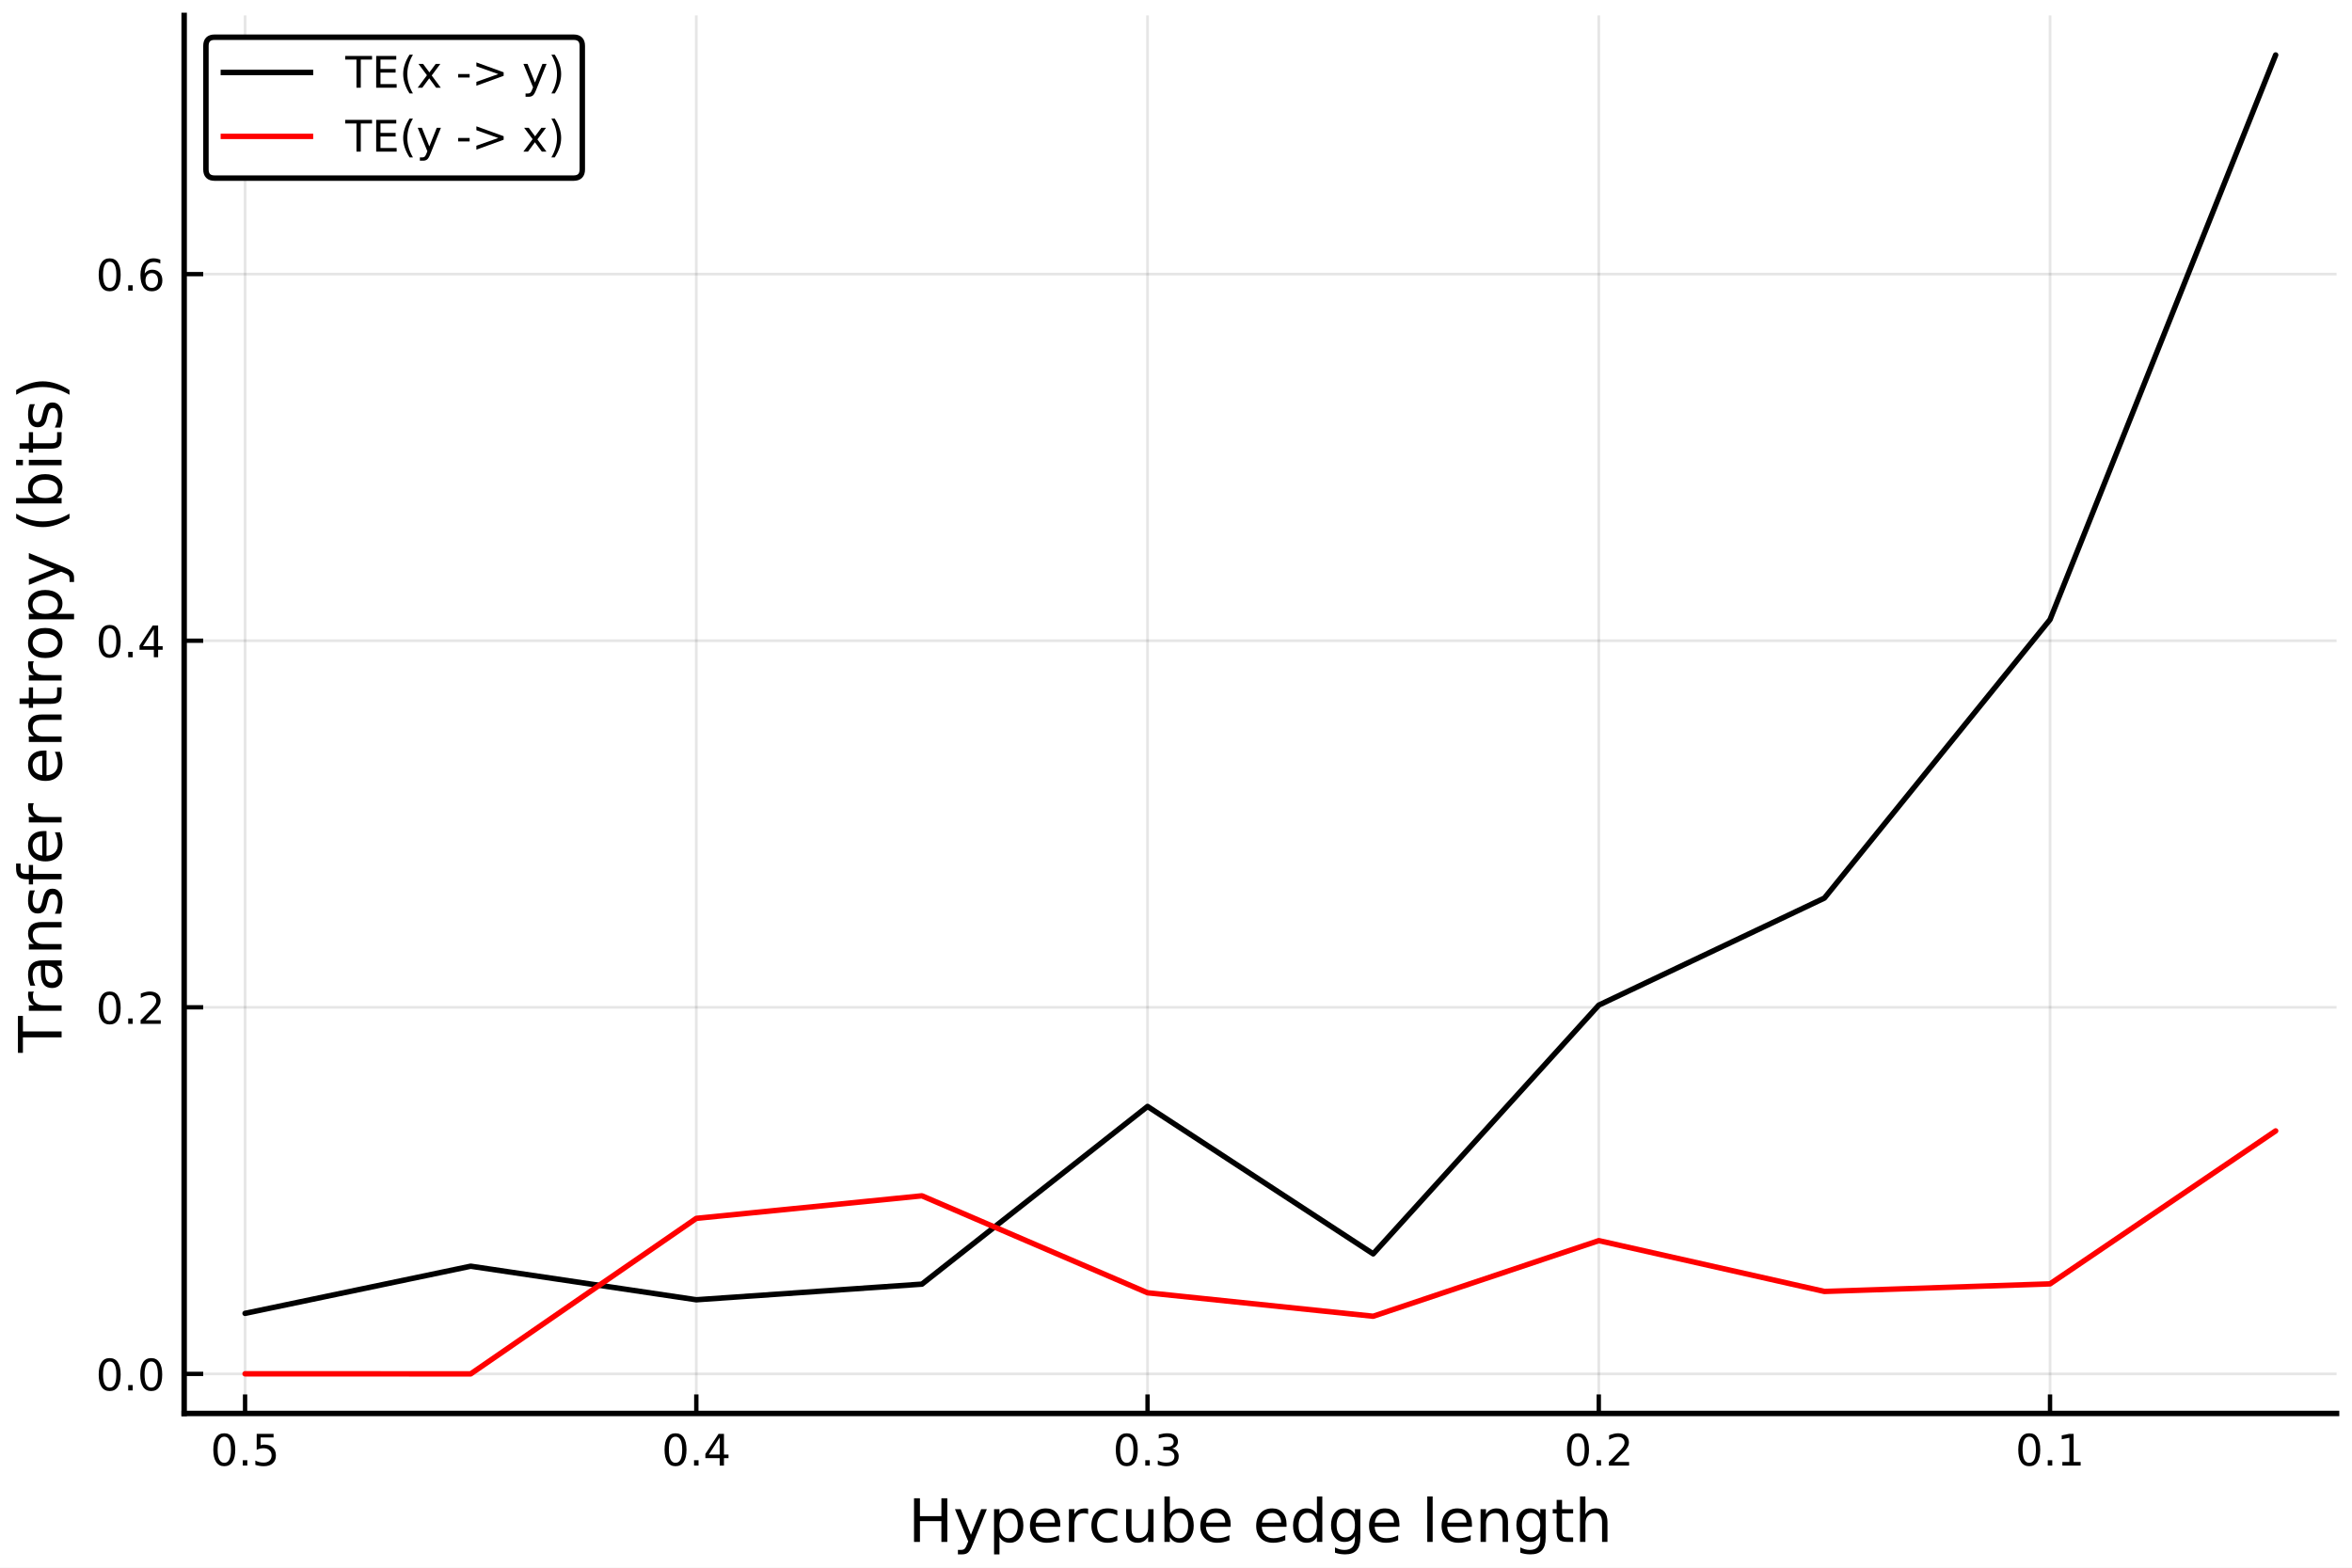
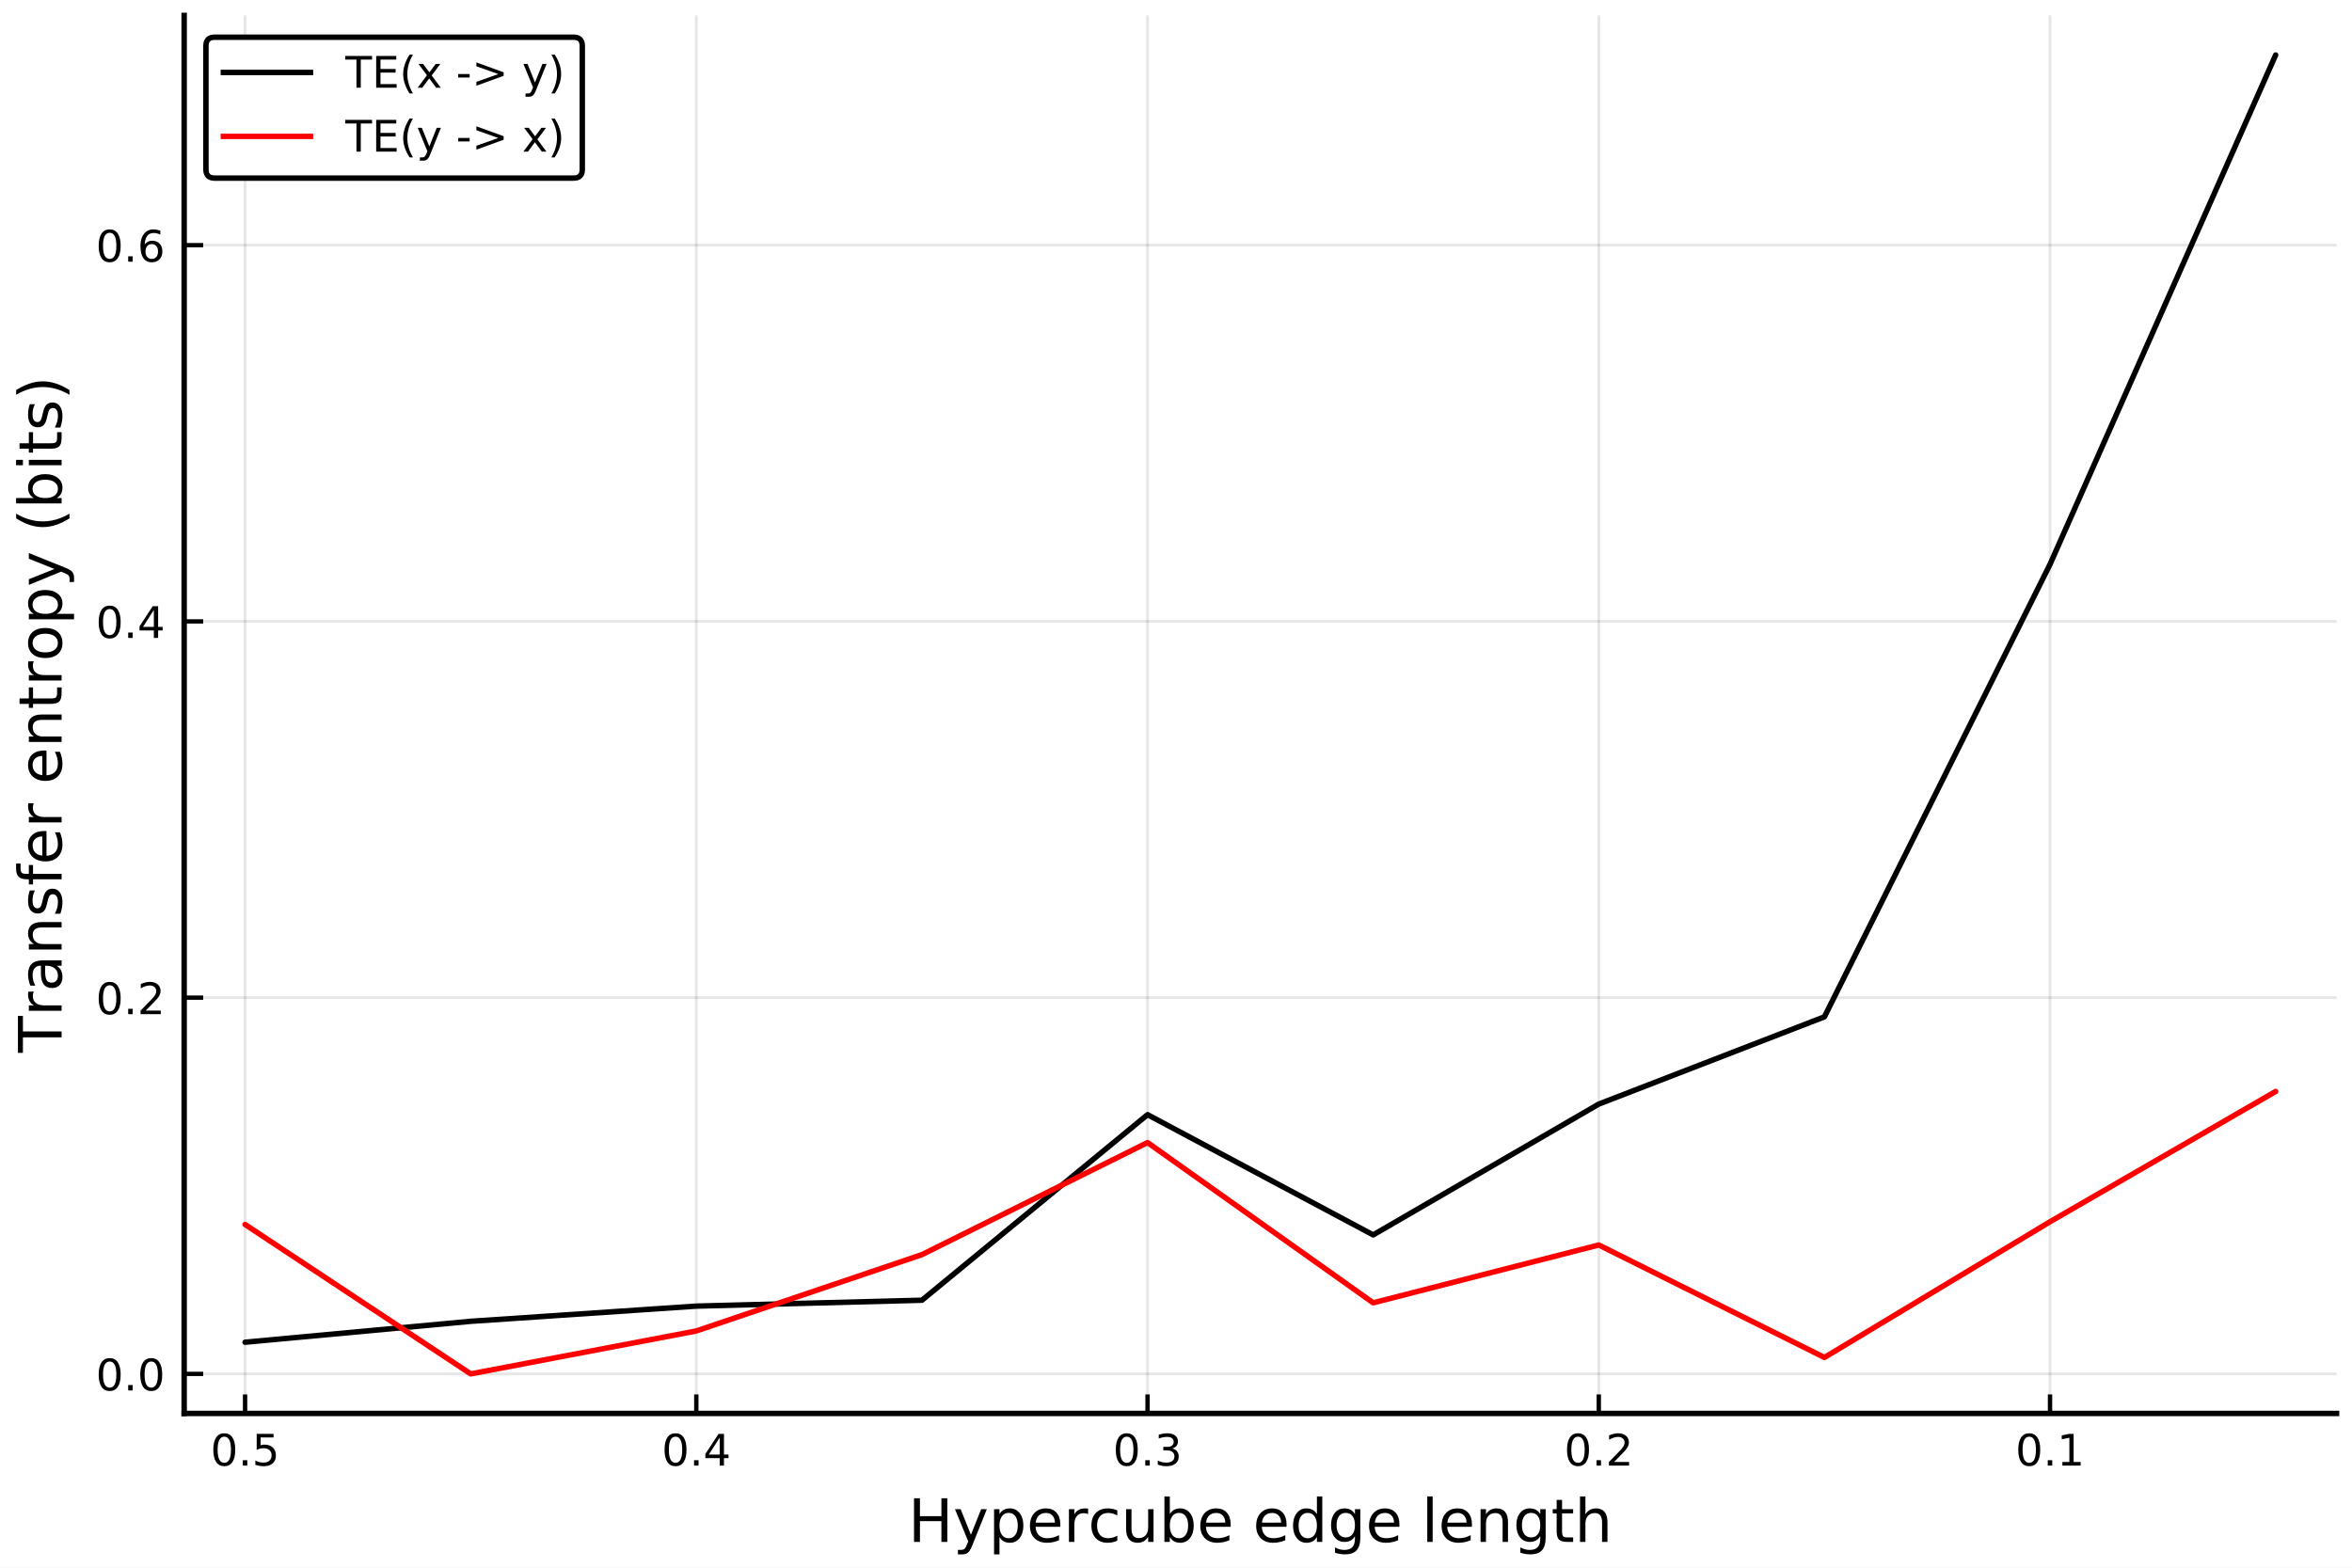
<svg xmlns="http://www.w3.org/2000/svg" xmlns:xlink="http://www.w3.org/1999/xlink" height="288pt" version="1.1" viewBox="0 0 432 288" width="432pt">
  <defs>
    <style type="text/css">
*{stroke-linecap:butt;stroke-linejoin:round;}
  </style>
  </defs>
  <g id="figure_1">
    <g id="patch_1">
      <path d="M 0 288  L 432 288  L 432 0  L 0 0  z " style="fill:#ffffff;" />
    </g>
    <g id="axes_1">
      <g id="patch_2">
        <path d="M 33.825 259.665  L 429.165 259.665  L 429.165 2.835  L 33.825 2.835  z " style="fill:#ffffff;" />
      </g>
      <g id="matplotlib.axis_1">
        <g id="xtick_1">
          <g id="line2d_1">
-             <path clip-path="url(#p7e2886cc30)" d="M 376.536 259.665  L 376.536 2.835  " style="fill:none;stroke:#000000;stroke-linecap:square;stroke-opacity:0.1;stroke-width:0.5;" />
+             <path clip-path="url(#pd0a01e80f2)" d="M 376.536 259.665  L 376.536 2.835  " style="fill:none;stroke:#000000;stroke-linecap:square;stroke-opacity:0.1;stroke-width:0.5;" />
          </g>
          <g id="line2d_2">
            <defs>
-               <path d="M 0 0  L 0 -3.5  " id="m476e6f734a" style="stroke:#000000;stroke-width:0.8;" />
-             </defs>
-             <g>
-               <use style="stroke:#000000;stroke-width:0.8;" x="376.536" xlink:href="#m476e6f734a" y="259.665" />
+               <path d="M 0 0  L 0 -3.5  " id="mf90e2c30fa" style="stroke:#000000;stroke-width:0.8;" />
+             </defs>
+             <g>
+               <use style="stroke:#000000;stroke-width:0.8;" x="376.536" xlink:href="#mf90e2c30fa" y="259.665" />
            </g>
          </g>
          <g id="text_1">
            <defs>
              <path d="M 31.781 66.406  Q 24.172 66.406 20.328 58.906  Q 16.5 51.422 16.5 36.375  Q 16.5 21.391 20.328 13.891  Q 24.172 6.391 31.781 6.391  Q 39.453 6.391 43.281 13.891  Q 47.125 21.391 47.125 36.375  Q 47.125 51.422 43.281 58.906  Q 39.453 66.406 31.781 66.406  z M 31.781 74.219  Q 44.047 74.219 50.516 64.516  Q 56.984 54.828 56.984 36.375  Q 56.984 17.969 50.516 8.266  Q 44.047 -1.422 31.781 -1.422  Q 19.531 -1.422 13.062 8.266  Q 6.594 17.969 6.594 36.375  Q 6.594 54.828 13.062 64.516  Q 19.531 74.219 31.781 74.219  z " id="DejaVuSans-48" />
              <path d="M 10.688 12.406  L 21 12.406  L 21 0  L 10.688 0  z " id="DejaVuSans-46" />
              <path d="M 12.406 8.297  L 28.516 8.297  L 28.516 63.922  L 10.984 60.406  L 10.984 69.391  L 28.422 72.906  L 38.281 72.906  L 38.281 8.297  L 54.391 8.297  L 54.391 0  L 12.406 0  z " id="DejaVuSans-49" />
            </defs>
            <g transform="translate(370.1749 269.2441)scale(0.08 -0.08)">
              <use xlink:href="#DejaVuSans-48" />
              <use x="63.623" xlink:href="#DejaVuSans-46" />
              <use x="95.41" xlink:href="#DejaVuSans-49" />
            </g>
          </g>
        </g>
        <g id="xtick_2">
          <g id="line2d_3">
-             <path clip-path="url(#p7e2886cc30)" d="M 293.655 259.665  L 293.655 2.835  " style="fill:none;stroke:#000000;stroke-linecap:square;stroke-opacity:0.1;stroke-width:0.5;" />
+             <path clip-path="url(#pd0a01e80f2)" d="M 293.655 259.665  L 293.655 2.835  " style="fill:none;stroke:#000000;stroke-linecap:square;stroke-opacity:0.1;stroke-width:0.5;" />
          </g>
          <g id="line2d_4">
            <g>
-               <use style="stroke:#000000;stroke-width:0.8;" x="293.655" xlink:href="#m476e6f734a" y="259.665" />
+               <use style="stroke:#000000;stroke-width:0.8;" x="293.655" xlink:href="#mf90e2c30fa" y="259.665" />
            </g>
          </g>
          <g id="text_2">
            <defs>
              <path d="M 19.188 8.297  L 53.609 8.297  L 53.609 0  L 7.328 0  L 7.328 8.297  Q 12.938 14.109 22.625 23.891  Q 32.328 33.688 34.812 36.531  Q 39.547 41.844 41.422 45.531  Q 43.312 49.219 43.312 52.781  Q 43.312 58.594 39.234 62.25  Q 35.156 65.922 28.609 65.922  Q 23.969 65.922 18.812 64.312  Q 13.672 62.703 7.812 59.422  L 7.812 69.391  Q 13.766 71.781 18.938 73  Q 24.125 74.219 28.422 74.219  Q 39.75 74.219 46.484 68.547  Q 53.219 62.891 53.219 53.422  Q 53.219 48.922 51.531 44.891  Q 49.859 40.875 45.406 35.406  Q 44.188 33.984 37.641 27.219  Q 31.109 20.453 19.188 8.297  z " id="DejaVuSans-50" />
            </defs>
            <g transform="translate(287.2942 269.2441)scale(0.08 -0.08)">
              <use xlink:href="#DejaVuSans-48" />
              <use x="63.623" xlink:href="#DejaVuSans-46" />
              <use x="95.41" xlink:href="#DejaVuSans-50" />
            </g>
          </g>
        </g>
        <g id="xtick_3">
          <g id="line2d_5">
-             <path clip-path="url(#p7e2886cc30)" d="M 210.775 259.665  L 210.775 2.835  " style="fill:none;stroke:#000000;stroke-linecap:square;stroke-opacity:0.1;stroke-width:0.5;" />
+             <path clip-path="url(#pd0a01e80f2)" d="M 210.775 259.665  L 210.775 2.835  " style="fill:none;stroke:#000000;stroke-linecap:square;stroke-opacity:0.1;stroke-width:0.5;" />
          </g>
          <g id="line2d_6">
            <g>
-               <use style="stroke:#000000;stroke-width:0.8;" x="210.775" xlink:href="#m476e6f734a" y="259.665" />
+               <use style="stroke:#000000;stroke-width:0.8;" x="210.775" xlink:href="#mf90e2c30fa" y="259.665" />
            </g>
          </g>
          <g id="text_3">
            <defs>
              <path d="M 40.578 39.312  Q 47.656 37.797 51.625 33  Q 55.609 28.219 55.609 21.188  Q 55.609 10.406 48.188 4.484  Q 40.766 -1.422 27.094 -1.422  Q 22.516 -1.422 17.656 -0.516  Q 12.797 0.391 7.625 2.203  L 7.625 11.719  Q 11.719 9.328 16.594 8.109  Q 21.484 6.891 26.812 6.891  Q 36.078 6.891 40.938 10.547  Q 45.797 14.203 45.797 21.188  Q 45.797 27.641 41.281 31.266  Q 36.766 34.906 28.719 34.906  L 20.219 34.906  L 20.219 43.016  L 29.109 43.016  Q 36.375 43.016 40.234 45.922  Q 44.094 48.828 44.094 54.297  Q 44.094 59.906 40.109 62.906  Q 36.141 65.922 28.719 65.922  Q 24.656 65.922 20.016 65.031  Q 15.375 64.156 9.812 62.312  L 9.812 71.094  Q 15.438 72.656 20.344 73.438  Q 25.25 74.219 29.594 74.219  Q 40.828 74.219 47.359 69.109  Q 53.906 64.016 53.906 55.328  Q 53.906 49.266 50.438 45.094  Q 46.969 40.922 40.578 39.312  z " id="DejaVuSans-51" />
            </defs>
            <g transform="translate(204.4136 269.2441)scale(0.08 -0.08)">
              <use xlink:href="#DejaVuSans-48" />
              <use x="63.623" xlink:href="#DejaVuSans-46" />
              <use x="95.41" xlink:href="#DejaVuSans-51" />
            </g>
          </g>
        </g>
        <g id="xtick_4">
          <g id="line2d_7">
-             <path clip-path="url(#p7e2886cc30)" d="M 127.894 259.665  L 127.894 2.835  " style="fill:none;stroke:#000000;stroke-linecap:square;stroke-opacity:0.1;stroke-width:0.5;" />
+             <path clip-path="url(#pd0a01e80f2)" d="M 127.894 259.665  L 127.894 2.835  " style="fill:none;stroke:#000000;stroke-linecap:square;stroke-opacity:0.1;stroke-width:0.5;" />
          </g>
          <g id="line2d_8">
            <g>
-               <use style="stroke:#000000;stroke-width:0.8;" x="127.894" xlink:href="#m476e6f734a" y="259.665" />
+               <use style="stroke:#000000;stroke-width:0.8;" x="127.894" xlink:href="#mf90e2c30fa" y="259.665" />
            </g>
          </g>
          <g id="text_4">
            <defs>
              <path d="M 37.797 64.312  L 12.891 25.391  L 37.797 25.391  z M 35.203 72.906  L 47.609 72.906  L 47.609 25.391  L 58.016 25.391  L 58.016 17.188  L 47.609 17.188  L 47.609 0  L 37.797 0  L 37.797 17.188  L 4.891 17.188  L 4.891 26.703  z " id="DejaVuSans-52" />
            </defs>
            <g transform="translate(121.5329 269.2441)scale(0.08 -0.08)">
              <use xlink:href="#DejaVuSans-48" />
              <use x="63.623" xlink:href="#DejaVuSans-46" />
              <use x="95.41" xlink:href="#DejaVuSans-52" />
            </g>
          </g>
        </g>
        <g id="xtick_5">
          <g id="line2d_9">
-             <path clip-path="url(#p7e2886cc30)" d="M 45.014 259.665  L 45.014 2.835  " style="fill:none;stroke:#000000;stroke-linecap:square;stroke-opacity:0.1;stroke-width:0.5;" />
+             <path clip-path="url(#pd0a01e80f2)" d="M 45.014 259.665  L 45.014 2.835  " style="fill:none;stroke:#000000;stroke-linecap:square;stroke-opacity:0.1;stroke-width:0.5;" />
          </g>
          <g id="line2d_10">
            <g>
-               <use style="stroke:#000000;stroke-width:0.8;" x="45.014" xlink:href="#m476e6f734a" y="259.665" />
+               <use style="stroke:#000000;stroke-width:0.8;" x="45.014" xlink:href="#mf90e2c30fa" y="259.665" />
            </g>
          </g>
          <g id="text_5">
            <defs>
              <path d="M 10.797 72.906  L 49.516 72.906  L 49.516 64.594  L 19.828 64.594  L 19.828 46.734  Q 21.969 47.469 24.109 47.828  Q 26.266 48.188 28.422 48.188  Q 40.625 48.188 47.75 41.5  Q 54.891 34.812 54.891 23.391  Q 54.891 11.625 47.562 5.094  Q 40.234 -1.422 26.906 -1.422  Q 22.312 -1.422 17.547 -0.641  Q 12.797 0.141 7.719 1.703  L 7.719 11.625  Q 12.109 9.234 16.797 8.062  Q 21.484 6.891 26.703 6.891  Q 35.156 6.891 40.078 11.328  Q 45.016 15.766 45.016 23.391  Q 45.016 31 40.078 35.438  Q 35.156 39.891 26.703 39.891  Q 22.75 39.891 18.812 39.016  Q 14.891 38.141 10.797 36.281  z " id="DejaVuSans-53" />
            </defs>
            <g transform="translate(38.65228 269.2441)scale(0.08 -0.08)">
              <use xlink:href="#DejaVuSans-48" />
              <use x="63.623" xlink:href="#DejaVuSans-46" />
              <use x="95.41" xlink:href="#DejaVuSans-53" />
            </g>
          </g>
        </g>
        <g id="text_6">
          <defs>
            <path d="M 9.812 72.906  L 19.672 72.906  L 19.672 43.016  L 55.516 43.016  L 55.516 72.906  L 65.375 72.906  L 65.375 0  L 55.516 0  L 55.516 34.719  L 19.672 34.719  L 19.672 0  L 9.812 0  z " id="DejaVuSans-72" />
            <path d="M 32.172 -5.078  Q 28.375 -14.844 24.75 -17.812  Q 21.141 -20.797 15.094 -20.797  L 7.906 -20.797  L 7.906 -13.281  L 13.188 -13.281  Q 16.891 -13.281 18.938 -11.516  Q 21 -9.766 23.484 -3.219  L 25.094 0.875  L 2.984 54.688  L 12.5 54.688  L 29.594 11.922  L 46.688 54.688  L 56.203 54.688  z " id="DejaVuSans-121" />
            <path d="M 18.109 8.203  L 18.109 -20.797  L 9.078 -20.797  L 9.078 54.688  L 18.109 54.688  L 18.109 46.391  Q 20.953 51.266 25.266 53.625  Q 29.594 56 35.594 56  Q 45.562 56 51.781 48.094  Q 58.016 40.188 58.016 27.297  Q 58.016 14.406 51.781 6.484  Q 45.562 -1.422 35.594 -1.422  Q 29.594 -1.422 25.266 0.953  Q 20.953 3.328 18.109 8.203  z M 48.688 27.297  Q 48.688 37.203 44.609 42.844  Q 40.531 48.484 33.406 48.484  Q 26.266 48.484 22.188 42.844  Q 18.109 37.203 18.109 27.297  Q 18.109 17.391 22.188 11.75  Q 26.266 6.109 33.406 6.109  Q 40.531 6.109 44.609 11.75  Q 48.688 17.391 48.688 27.297  z " id="DejaVuSans-112" />
            <path d="M 56.203 29.594  L 56.203 25.203  L 14.891 25.203  Q 15.484 15.922 20.484 11.062  Q 25.484 6.203 34.422 6.203  Q 39.594 6.203 44.453 7.469  Q 49.312 8.734 54.109 11.281  L 54.109 2.781  Q 49.266 0.734 44.188 -0.344  Q 39.109 -1.422 33.891 -1.422  Q 20.797 -1.422 13.156 6.188  Q 5.516 13.812 5.516 26.812  Q 5.516 40.234 12.766 48.109  Q 20.016 56 32.328 56  Q 43.359 56 49.781 48.891  Q 56.203 41.797 56.203 29.594  z M 47.219 32.234  Q 47.125 39.594 43.094 43.984  Q 39.062 48.391 32.422 48.391  Q 24.906 48.391 20.391 44.141  Q 15.875 39.891 15.188 32.172  z " id="DejaVuSans-101" />
            <path d="M 41.109 46.297  Q 39.594 47.172 37.812 47.578  Q 36.031 48 33.891 48  Q 26.266 48 22.188 43.047  Q 18.109 38.094 18.109 28.812  L 18.109 0  L 9.078 0  L 9.078 54.688  L 18.109 54.688  L 18.109 46.188  Q 20.953 51.172 25.484 53.578  Q 30.031 56 36.531 56  Q 37.453 56 38.578 55.875  Q 39.703 55.766 41.062 55.516  z " id="DejaVuSans-114" />
            <path d="M 48.781 52.594  L 48.781 44.188  Q 44.969 46.297 41.141 47.344  Q 37.312 48.391 33.406 48.391  Q 24.656 48.391 19.812 42.844  Q 14.984 37.312 14.984 27.297  Q 14.984 17.281 19.812 11.734  Q 24.656 6.203 33.406 6.203  Q 37.312 6.203 41.141 7.25  Q 44.969 8.297 48.781 10.406  L 48.781 2.094  Q 45.016 0.344 40.984 -0.531  Q 36.969 -1.422 32.422 -1.422  Q 20.062 -1.422 12.781 6.344  Q 5.516 14.109 5.516 27.297  Q 5.516 40.672 12.859 48.328  Q 20.219 56 33.016 56  Q 37.156 56 41.109 55.141  Q 45.062 54.297 48.781 52.594  z " id="DejaVuSans-99" />
            <path d="M 8.5 21.578  L 8.5 54.688  L 17.484 54.688  L 17.484 21.922  Q 17.484 14.156 20.5 10.266  Q 23.531 6.391 29.594 6.391  Q 36.859 6.391 41.078 11.031  Q 45.312 15.672 45.312 23.688  L 45.312 54.688  L 54.297 54.688  L 54.297 0  L 45.312 0  L 45.312 8.406  Q 42.047 3.422 37.719 1  Q 33.406 -1.422 27.688 -1.422  Q 18.266 -1.422 13.375 4.438  Q 8.5 10.297 8.5 21.578  z M 31.109 56  z " id="DejaVuSans-117" />
            <path d="M 48.688 27.297  Q 48.688 37.203 44.609 42.844  Q 40.531 48.484 33.406 48.484  Q 26.266 48.484 22.188 42.844  Q 18.109 37.203 18.109 27.297  Q 18.109 17.391 22.188 11.75  Q 26.266 6.109 33.406 6.109  Q 40.531 6.109 44.609 11.75  Q 48.688 17.391 48.688 27.297  z M 18.109 46.391  Q 20.953 51.266 25.266 53.625  Q 29.594 56 35.594 56  Q 45.562 56 51.781 48.094  Q 58.016 40.188 58.016 27.297  Q 58.016 14.406 51.781 6.484  Q 45.562 -1.422 35.594 -1.422  Q 29.594 -1.422 25.266 0.953  Q 20.953 3.328 18.109 8.203  L 18.109 0  L 9.078 0  L 9.078 75.984  L 18.109 75.984  z " id="DejaVuSans-98" />
            <path id="DejaVuSans-32" />
            <path d="M 45.406 46.391  L 45.406 75.984  L 54.391 75.984  L 54.391 0  L 45.406 0  L 45.406 8.203  Q 42.578 3.328 38.25 0.953  Q 33.938 -1.422 27.875 -1.422  Q 17.969 -1.422 11.734 6.484  Q 5.516 14.406 5.516 27.297  Q 5.516 40.188 11.734 48.094  Q 17.969 56 27.875 56  Q 33.938 56 38.25 53.625  Q 42.578 51.266 45.406 46.391  z M 14.797 27.297  Q 14.797 17.391 18.875 11.75  Q 22.953 6.109 30.078 6.109  Q 37.203 6.109 41.297 11.75  Q 45.406 17.391 45.406 27.297  Q 45.406 37.203 41.297 42.844  Q 37.203 48.484 30.078 48.484  Q 22.953 48.484 18.875 42.844  Q 14.797 37.203 14.797 27.297  z " id="DejaVuSans-100" />
            <path d="M 45.406 27.984  Q 45.406 37.75 41.375 43.109  Q 37.359 48.484 30.078 48.484  Q 22.859 48.484 18.828 43.109  Q 14.797 37.75 14.797 27.984  Q 14.797 18.266 18.828 12.891  Q 22.859 7.516 30.078 7.516  Q 37.359 7.516 41.375 12.891  Q 45.406 18.266 45.406 27.984  z M 54.391 6.781  Q 54.391 -7.172 48.188 -13.984  Q 42 -20.797 29.203 -20.797  Q 24.469 -20.797 20.266 -20.094  Q 16.062 -19.391 12.109 -17.922  L 12.109 -9.188  Q 16.062 -11.328 19.922 -12.344  Q 23.781 -13.375 27.781 -13.375  Q 36.625 -13.375 41.016 -8.766  Q 45.406 -4.156 45.406 5.172  L 45.406 9.625  Q 42.625 4.781 38.281 2.391  Q 33.938 0 27.875 0  Q 17.828 0 11.672 7.656  Q 5.516 15.328 5.516 27.984  Q 5.516 40.672 11.672 48.328  Q 17.828 56 27.875 56  Q 33.938 56 38.281 53.609  Q 42.625 51.219 45.406 46.391  L 45.406 54.688  L 54.391 54.688  z " id="DejaVuSans-103" />
            <path d="M 9.422 75.984  L 18.406 75.984  L 18.406 0  L 9.422 0  z " id="DejaVuSans-108" />
            <path d="M 54.891 33.016  L 54.891 0  L 45.906 0  L 45.906 32.719  Q 45.906 40.484 42.875 44.328  Q 39.844 48.188 33.797 48.188  Q 26.516 48.188 22.312 43.547  Q 18.109 38.922 18.109 30.906  L 18.109 0  L 9.078 0  L 9.078 54.688  L 18.109 54.688  L 18.109 46.188  Q 21.344 51.125 25.703 53.562  Q 30.078 56 35.797 56  Q 45.219 56 50.047 50.172  Q 54.891 44.344 54.891 33.016  z " id="DejaVuSans-110" />
            <path d="M 18.312 70.219  L 18.312 54.688  L 36.812 54.688  L 36.812 47.703  L 18.312 47.703  L 18.312 18.016  Q 18.312 11.328 20.141 9.422  Q 21.969 7.516 27.594 7.516  L 36.812 7.516  L 36.812 0  L 27.594 0  Q 17.188 0 13.234 3.875  Q 9.281 7.766 9.281 18.016  L 9.281 47.703  L 2.688 47.703  L 2.688 54.688  L 9.281 54.688  L 9.281 70.219  z " id="DejaVuSans-116" />
            <path d="M 54.891 33.016  L 54.891 0  L 45.906 0  L 45.906 32.719  Q 45.906 40.484 42.875 44.328  Q 39.844 48.188 33.797 48.188  Q 26.516 48.188 22.312 43.547  Q 18.109 38.922 18.109 30.906  L 18.109 0  L 9.078 0  L 9.078 75.984  L 18.109 75.984  L 18.109 46.188  Q 21.344 51.125 25.703 53.562  Q 30.078 56 35.797 56  Q 45.219 56 50.047 50.172  Q 54.891 44.344 54.891 33.016  z " id="DejaVuSans-104" />
          </defs>
          <g transform="translate(166.8038 283.2661)scale(0.11 -0.11)">
            <use xlink:href="#DejaVuSans-72" />
            <use x="75.195" xlink:href="#DejaVuSans-121" />
            <use x="134.375" xlink:href="#DejaVuSans-112" />
            <use x="197.852" xlink:href="#DejaVuSans-101" />
            <use x="259.375" xlink:href="#DejaVuSans-114" />
            <use x="300.457" xlink:href="#DejaVuSans-99" />
            <use x="355.438" xlink:href="#DejaVuSans-117" />
            <use x="418.816" xlink:href="#DejaVuSans-98" />
            <use x="482.293" xlink:href="#DejaVuSans-101" />
            <use x="543.816" xlink:href="#DejaVuSans-32" />
            <use x="575.604" xlink:href="#DejaVuSans-101" />
            <use x="637.127" xlink:href="#DejaVuSans-100" />
            <use x="700.604" xlink:href="#DejaVuSans-103" />
            <use x="764.08" xlink:href="#DejaVuSans-101" />
            <use x="825.604" xlink:href="#DejaVuSans-32" />
            <use x="857.391" xlink:href="#DejaVuSans-108" />
            <use x="885.174" xlink:href="#DejaVuSans-101" />
            <use x="946.697" xlink:href="#DejaVuSans-110" />
            <use x="1010.076" xlink:href="#DejaVuSans-103" />
            <use x="1073.553" xlink:href="#DejaVuSans-116" />
            <use x="1112.762" xlink:href="#DejaVuSans-104" />
          </g>
        </g>
      </g>
      <g id="matplotlib.axis_2">
        <g id="ytick_1">
          <g id="line2d_11">
-             <path clip-path="url(#p7e2886cc30)" d="M 33.825 252.397  L 429.165 252.397  " style="fill:none;stroke:#000000;stroke-linecap:square;stroke-opacity:0.1;stroke-width:0.5;" />
+             <path clip-path="url(#pd0a01e80f2)" d="M 33.825 252.397  L 429.165 252.397  " style="fill:none;stroke:#000000;stroke-linecap:square;stroke-opacity:0.1;stroke-width:0.5;" />
          </g>
          <g id="line2d_12">
            <defs>
-               <path d="M 0 0  L 3.5 0  " id="m95f85ba236" style="stroke:#000000;stroke-width:0.8;" />
-             </defs>
-             <g>
-               <use style="stroke:#000000;stroke-width:0.8;" x="33.825" xlink:href="#m95f85ba236" y="252.397" />
+               <path d="M 0 0  L 3.5 0  " id="m1b0f14b033" style="stroke:#000000;stroke-width:0.8;" />
+             </defs>
+             <g>
+               <use style="stroke:#000000;stroke-width:0.8;" x="33.825" xlink:href="#m1b0f14b033" y="252.397" />
            </g>
          </g>
          <g id="text_7">
            <g transform="translate(17.60215 255.4359)scale(0.08 -0.08)">
              <use xlink:href="#DejaVuSans-48" />
              <use x="63.623" xlink:href="#DejaVuSans-46" />
              <use x="95.41" xlink:href="#DejaVuSans-48" />
            </g>
          </g>
        </g>
        <g id="ytick_2">
          <g id="line2d_13">
-             <path clip-path="url(#p7e2886cc30)" d="M 33.825 185.05  L 429.165 185.05  " style="fill:none;stroke:#000000;stroke-linecap:square;stroke-opacity:0.1;stroke-width:0.5;" />
+             <path clip-path="url(#pd0a01e80f2)" d="M 33.825 183.276  L 429.165 183.276  " style="fill:none;stroke:#000000;stroke-linecap:square;stroke-opacity:0.1;stroke-width:0.5;" />
          </g>
          <g id="line2d_14">
            <g>
-               <use style="stroke:#000000;stroke-width:0.8;" x="33.825" xlink:href="#m95f85ba236" y="185.05" />
+               <use style="stroke:#000000;stroke-width:0.8;" x="33.825" xlink:href="#m1b0f14b033" y="183.276" />
            </g>
          </g>
          <g id="text_8">
-             <g transform="translate(17.60215 188.0898)scale(0.08 -0.08)">
+             <g transform="translate(17.60215 186.3156)scale(0.08 -0.08)">
              <use xlink:href="#DejaVuSans-48" />
              <use x="63.623" xlink:href="#DejaVuSans-46" />
              <use x="95.41" xlink:href="#DejaVuSans-50" />
            </g>
          </g>
        </g>
        <g id="ytick_3">
          <g id="line2d_15">
-             <path clip-path="url(#p7e2886cc30)" d="M 33.825 117.704  L 429.165 117.704  " style="fill:none;stroke:#000000;stroke-linecap:square;stroke-opacity:0.1;stroke-width:0.5;" />
+             <path clip-path="url(#pd0a01e80f2)" d="M 33.825 114.156  L 429.165 114.156  " style="fill:none;stroke:#000000;stroke-linecap:square;stroke-opacity:0.1;stroke-width:0.5;" />
          </g>
          <g id="line2d_16">
            <g>
-               <use style="stroke:#000000;stroke-width:0.8;" x="33.825" xlink:href="#m95f85ba236" y="117.704" />
+               <use style="stroke:#000000;stroke-width:0.8;" x="33.825" xlink:href="#m1b0f14b033" y="114.156" />
            </g>
          </g>
          <g id="text_9">
-             <g transform="translate(17.60215 120.7437)scale(0.08 -0.08)">
+             <g transform="translate(17.60215 117.1952)scale(0.08 -0.08)">
              <use xlink:href="#DejaVuSans-48" />
              <use x="63.623" xlink:href="#DejaVuSans-46" />
              <use x="95.41" xlink:href="#DejaVuSans-52" />
            </g>
          </g>
        </g>
        <g id="ytick_4">
          <g id="line2d_17">
-             <path clip-path="url(#p7e2886cc30)" d="M 33.825 50.358  L 429.165 50.358  " style="fill:none;stroke:#000000;stroke-linecap:square;stroke-opacity:0.1;stroke-width:0.5;" />
+             <path clip-path="url(#pd0a01e80f2)" d="M 33.825 45.035  L 429.165 45.035  " style="fill:none;stroke:#000000;stroke-linecap:square;stroke-opacity:0.1;stroke-width:0.5;" />
          </g>
          <g id="line2d_18">
            <g>
-               <use style="stroke:#000000;stroke-width:0.8;" x="33.825" xlink:href="#m95f85ba236" y="50.358" />
+               <use style="stroke:#000000;stroke-width:0.8;" x="33.825" xlink:href="#m1b0f14b033" y="45.035" />
            </g>
          </g>
          <g id="text_10">
            <defs>
              <path d="M 33.016 40.375  Q 26.375 40.375 22.484 35.828  Q 18.609 31.297 18.609 23.391  Q 18.609 15.531 22.484 10.953  Q 26.375 6.391 33.016 6.391  Q 39.656 6.391 43.531 10.953  Q 47.406 15.531 47.406 23.391  Q 47.406 31.297 43.531 35.828  Q 39.656 40.375 33.016 40.375  z M 52.594 71.297  L 52.594 62.312  Q 48.875 64.062 45.094 64.984  Q 41.312 65.922 37.594 65.922  Q 27.828 65.922 22.672 59.328  Q 17.531 52.734 16.797 39.406  Q 19.672 43.656 24.016 45.922  Q 28.375 48.188 33.594 48.188  Q 44.578 48.188 50.953 41.516  Q 57.328 34.859 57.328 23.391  Q 57.328 12.156 50.688 5.359  Q 44.047 -1.422 33.016 -1.422  Q 20.359 -1.422 13.672 8.266  Q 6.984 17.969 6.984 36.375  Q 6.984 53.656 15.188 63.938  Q 23.391 74.219 37.203 74.219  Q 40.922 74.219 44.703 73.484  Q 48.484 72.75 52.594 71.297  z " id="DejaVuSans-54" />
            </defs>
-             <g transform="translate(17.60215 53.39754)scale(0.08 -0.08)">
+             <g transform="translate(17.60215 48.0748)scale(0.08 -0.08)">
              <use xlink:href="#DejaVuSans-48" />
              <use x="63.623" xlink:href="#DejaVuSans-46" />
              <use x="95.41" xlink:href="#DejaVuSans-54" />
            </g>
          </g>
        </g>
        <g id="text_11">
          <defs>
            <path d="M -0.297 72.906  L 61.375 72.906  L 61.375 64.594  L 35.5 64.594  L 35.5 0  L 25.594 0  L 25.594 64.594  L -0.297 64.594  z " id="DejaVuSans-84" />
            <path d="M 34.281 27.484  Q 23.391 27.484 19.188 25  Q 14.984 22.516 14.984 16.5  Q 14.984 11.719 18.141 8.906  Q 21.297 6.109 26.703 6.109  Q 34.188 6.109 38.703 11.406  Q 43.219 16.703 43.219 25.484  L 43.219 27.484  z M 52.203 31.203  L 52.203 0  L 43.219 0  L 43.219 8.297  Q 40.141 3.328 35.547 0.953  Q 30.953 -1.422 24.312 -1.422  Q 15.922 -1.422 10.953 3.297  Q 6 8.016 6 15.922  Q 6 25.141 12.172 29.828  Q 18.359 34.516 30.609 34.516  L 43.219 34.516  L 43.219 35.406  Q 43.219 41.609 39.141 45  Q 35.062 48.391 27.688 48.391  Q 23 48.391 18.547 47.266  Q 14.109 46.141 10.016 43.891  L 10.016 52.203  Q 14.938 54.109 19.578 55.047  Q 24.219 56 28.609 56  Q 40.484 56 46.344 49.844  Q 52.203 43.703 52.203 31.203  z " id="DejaVuSans-97" />
            <path d="M 44.281 53.078  L 44.281 44.578  Q 40.484 46.531 36.375 47.5  Q 32.281 48.484 27.875 48.484  Q 21.188 48.484 17.844 46.438  Q 14.5 44.391 14.5 40.281  Q 14.5 37.156 16.891 35.375  Q 19.281 33.594 26.516 31.984  L 29.594 31.297  Q 39.156 29.25 43.188 25.516  Q 47.219 21.781 47.219 15.094  Q 47.219 7.469 41.188 3.016  Q 35.156 -1.422 24.609 -1.422  Q 20.219 -1.422 15.453 -0.562  Q 10.688 0.297 5.422 2  L 5.422 11.281  Q 10.406 8.688 15.234 7.391  Q 20.062 6.109 24.812 6.109  Q 31.156 6.109 34.562 8.281  Q 37.984 10.453 37.984 14.406  Q 37.984 18.062 35.516 20.016  Q 33.062 21.969 24.703 23.781  L 21.578 24.516  Q 13.234 26.266 9.516 29.906  Q 5.812 33.547 5.812 39.891  Q 5.812 47.609 11.281 51.797  Q 16.75 56 26.812 56  Q 31.781 56 36.172 55.266  Q 40.578 54.547 44.281 53.078  z " id="DejaVuSans-115" />
            <path d="M 37.109 75.984  L 37.109 68.5  L 28.516 68.5  Q 23.688 68.5 21.797 66.547  Q 19.922 64.594 19.922 59.516  L 19.922 54.688  L 34.719 54.688  L 34.719 47.703  L 19.922 47.703  L 19.922 0  L 10.891 0  L 10.891 47.703  L 2.297 47.703  L 2.297 54.688  L 10.891 54.688  L 10.891 58.5  Q 10.891 67.625 15.141 71.797  Q 19.391 75.984 28.609 75.984  z " id="DejaVuSans-102" />
            <path d="M 30.609 48.391  Q 23.391 48.391 19.188 42.75  Q 14.984 37.109 14.984 27.297  Q 14.984 17.484 19.156 11.844  Q 23.344 6.203 30.609 6.203  Q 37.797 6.203 41.984 11.859  Q 46.188 17.531 46.188 27.297  Q 46.188 37.016 41.984 42.703  Q 37.797 48.391 30.609 48.391  z M 30.609 56  Q 42.328 56 49.016 48.375  Q 55.719 40.766 55.719 27.297  Q 55.719 13.875 49.016 6.219  Q 42.328 -1.422 30.609 -1.422  Q 18.844 -1.422 12.172 6.219  Q 5.516 13.875 5.516 27.297  Q 5.516 40.766 12.172 48.375  Q 18.844 56 30.609 56  z " id="DejaVuSans-111" />
            <path d="M 31 75.875  Q 24.469 64.656 21.281 53.656  Q 18.109 42.672 18.109 31.391  Q 18.109 20.125 21.312 9.062  Q 24.516 -2 31 -13.188  L 23.188 -13.188  Q 15.875 -1.703 12.234 9.375  Q 8.594 20.453 8.594 31.391  Q 8.594 42.281 12.203 53.312  Q 15.828 64.359 23.188 75.875  z " id="DejaVuSans-40" />
            <path d="M 9.422 54.688  L 18.406 54.688  L 18.406 0  L 9.422 0  z M 9.422 75.984  L 18.406 75.984  L 18.406 64.594  L 9.422 64.594  z " id="DejaVuSans-105" />
            <path d="M 8.016 75.875  L 15.828 75.875  Q 23.141 64.359 26.781 53.312  Q 30.422 42.281 30.422 31.391  Q 30.422 20.453 26.781 9.375  Q 23.141 -1.703 15.828 -13.188  L 8.016 -13.188  Q 14.5 -2 17.703 9.062  Q 20.906 20.125 20.906 31.391  Q 20.906 42.672 17.703 53.656  Q 14.5 64.656 8.016 75.875  z " id="DejaVuSans-41" />
          </defs>
          <g transform="translate(11.31449 193.3871)rotate(-90)scale(0.11 -0.11)">
            <use xlink:href="#DejaVuSans-84" />
            <use x="60.865" xlink:href="#DejaVuSans-114" />
            <use x="101.979" xlink:href="#DejaVuSans-97" />
            <use x="163.258" xlink:href="#DejaVuSans-110" />
            <use x="226.637" xlink:href="#DejaVuSans-115" />
            <use x="278.736" xlink:href="#DejaVuSans-102" />
            <use x="313.941" xlink:href="#DejaVuSans-101" />
            <use x="375.465" xlink:href="#DejaVuSans-114" />
            <use x="416.578" xlink:href="#DejaVuSans-32" />
            <use x="448.365" xlink:href="#DejaVuSans-101" />
            <use x="509.889" xlink:href="#DejaVuSans-110" />
            <use x="573.268" xlink:href="#DejaVuSans-116" />
            <use x="612.477" xlink:href="#DejaVuSans-114" />
            <use x="653.559" xlink:href="#DejaVuSans-111" />
            <use x="714.74" xlink:href="#DejaVuSans-112" />
            <use x="778.217" xlink:href="#DejaVuSans-121" />
            <use x="837.396" xlink:href="#DejaVuSans-32" />
            <use x="869.184" xlink:href="#DejaVuSans-40" />
            <use x="908.197" xlink:href="#DejaVuSans-98" />
            <use x="971.674" xlink:href="#DejaVuSans-105" />
            <use x="999.457" xlink:href="#DejaVuSans-116" />
            <use x="1038.666" xlink:href="#DejaVuSans-115" />
            <use x="1090.766" xlink:href="#DejaVuSans-41" />
          </g>
        </g>
      </g>
      <g id="line2d_19">
-         <path clip-path="url(#p7e2886cc30)" d="M 417.976 10.103  L 376.536 113.822  L 335.096 164.986  L 293.655 184.654  L 252.215 230.347  L 210.775 203.265  L 169.335 235.908  L 127.894 238.78  L 86.454 232.616  L 45.014 241.278  " style="fill:none;stroke:#000000;stroke-linecap:round;" />
+         <path clip-path="url(#pd0a01e80f2)" d="M 417.976 10.103  L 376.536 103.668  L 335.096 186.804  L 293.655 202.829  L 252.215 226.865  L 210.775 204.773  L 169.335 238.864  L 127.894 239.947  L 86.454 242.736  L 45.014 246.579  " style="fill:none;stroke:#000000;stroke-linecap:round;" />
      </g>
      <g id="line2d_20">
-         <path clip-path="url(#p7e2886cc30)" d="M 417.976 207.76  L 376.536 235.86  L 335.096 237.251  L 293.655 227.919  L 252.215 241.808  L 210.775 237.498  L 169.335 219.684  L 127.894 223.826  L 86.454 252.397  L 45.014 252.382  " style="fill:none;stroke:#ff0000;stroke-linecap:round;" />
+         <path clip-path="url(#pd0a01e80f2)" d="M 417.976 200.514  L 376.536 224.443  L 335.096 249.38  L 293.655 228.717  L 252.215 239.339  L 210.775 209.9  L 169.335 230.489  L 127.894 244.508  L 86.454 252.397  L 45.014 224.951  " style="fill:none;stroke:#ff0000;stroke-linecap:round;" />
      </g>
      <g id="patch_3">
        <path d="M 33.825 259.665  L 33.825 2.835  " style="fill:none;stroke:#000000;stroke-linecap:square;stroke-linejoin:miter;" />
      </g>
      <g id="patch_4">
        <path d="M 33.825 259.665  L 429.165 259.665  " style="fill:none;stroke:#000000;stroke-linecap:square;stroke-linejoin:miter;" />
      </g>
      <g id="legend_1">
        <g id="patch_5">
          <path d="M 39.425 32.72  L 105.353 32.72  Q 106.953 32.72 106.953 31.12  L 106.953 8.435  Q 106.953 6.835 105.353 6.835  L 39.425 6.835  Q 37.825 6.835 37.825 8.435  L 37.825 31.12  Q 37.825 32.72 39.425 32.72  z " style="fill:#ffffff;stroke:#000000;stroke-linejoin:miter;" />
        </g>
        <g id="line2d_21">
          <path d="M 41.025 13.313  L 57.025 13.313  " style="fill:none;stroke:#000000;stroke-linecap:square;" />
        </g>
        <g id="line2d_22" />
        <g id="text_12">
          <defs>
            <path d="M 9.812 72.906  L 55.906 72.906  L 55.906 64.594  L 19.672 64.594  L 19.672 43.016  L 54.391 43.016  L 54.391 34.719  L 19.672 34.719  L 19.672 8.297  L 56.781 8.297  L 56.781 0  L 9.812 0  z " id="DejaVuSans-69" />
            <path d="M 54.891 54.688  L 35.109 28.078  L 55.906 0  L 45.312 0  L 29.391 21.484  L 13.484 0  L 2.875 0  L 24.125 28.609  L 4.688 54.688  L 15.281 54.688  L 29.781 35.203  L 44.281 54.688  z " id="DejaVuSans-120" />
            <path d="M 4.891 31.391  L 31.203 31.391  L 31.203 23.391  L 4.891 23.391  z " id="DejaVuSans-45" />
            <path d="M 10.594 49.219  L 10.594 58.109  L 73.188 35.406  L 73.188 27.297  L 10.594 4.594  L 10.594 13.484  L 60.891 31.297  z " id="DejaVuSans-62" />
          </defs>
          <g transform="translate(63.42465 16.1134)scale(0.08 -0.08)">
            <use xlink:href="#DejaVuSans-84" />
            <use x="61.084" xlink:href="#DejaVuSans-69" />
            <use x="124.268" xlink:href="#DejaVuSans-40" />
            <use x="163.281" xlink:href="#DejaVuSans-120" />
            <use x="222.461" xlink:href="#DejaVuSans-32" />
            <use x="254.248" xlink:href="#DejaVuSans-45" />
            <use x="290.332" xlink:href="#DejaVuSans-62" />
            <use x="374.121" xlink:href="#DejaVuSans-32" />
            <use x="405.908" xlink:href="#DejaVuSans-121" />
            <use x="465.088" xlink:href="#DejaVuSans-41" />
          </g>
        </g>
        <g id="line2d_23">
          <path d="M 41.025 25.056  L 57.025 25.056  " style="fill:none;stroke:#ff0000;stroke-linecap:square;" />
        </g>
        <g id="line2d_24" />
        <g id="text_13">
          <g transform="translate(63.42465 27.8559)scale(0.08 -0.08)">
            <use xlink:href="#DejaVuSans-84" />
            <use x="61.084" xlink:href="#DejaVuSans-69" />
            <use x="124.268" xlink:href="#DejaVuSans-40" />
            <use x="163.281" xlink:href="#DejaVuSans-121" />
            <use x="222.461" xlink:href="#DejaVuSans-32" />
            <use x="254.248" xlink:href="#DejaVuSans-45" />
            <use x="290.332" xlink:href="#DejaVuSans-62" />
            <use x="374.121" xlink:href="#DejaVuSans-32" />
            <use x="405.908" xlink:href="#DejaVuSans-120" />
            <use x="465.088" xlink:href="#DejaVuSans-41" />
          </g>
        </g>
      </g>
    </g>
  </g>
  <defs>
-     <clipPath id="p7e2886cc30">
+     <clipPath id="pd0a01e80f2">
      <rect height="256.831" width="395.341" x="33.825" y="2.835" />
    </clipPath>
  </defs>
</svg>
